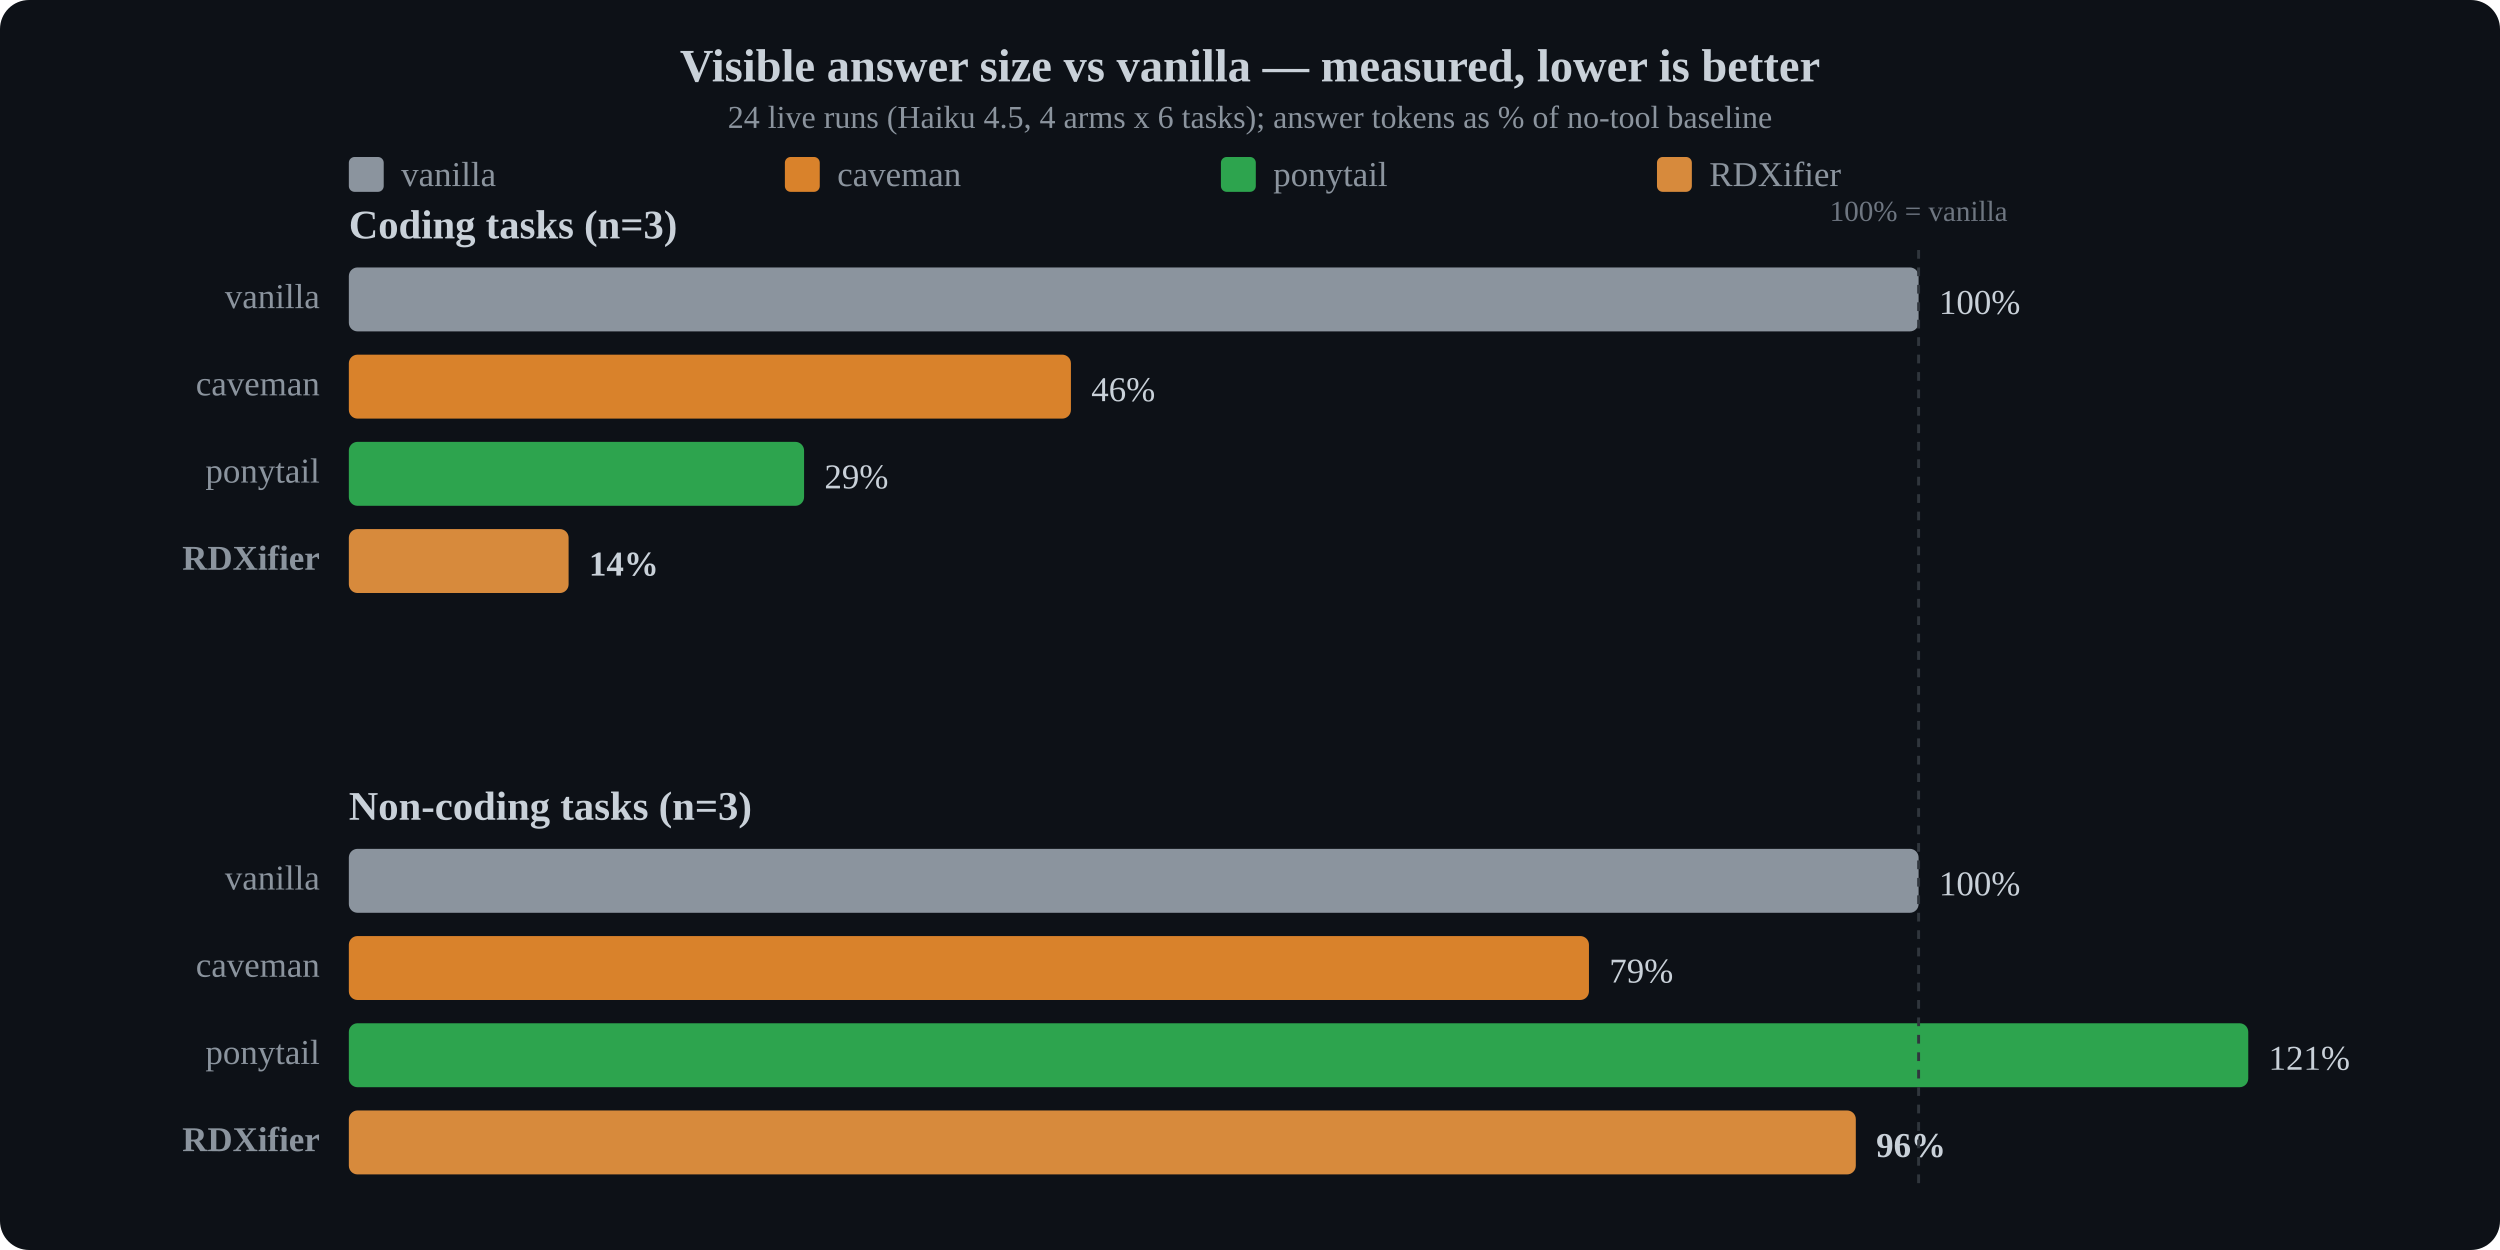
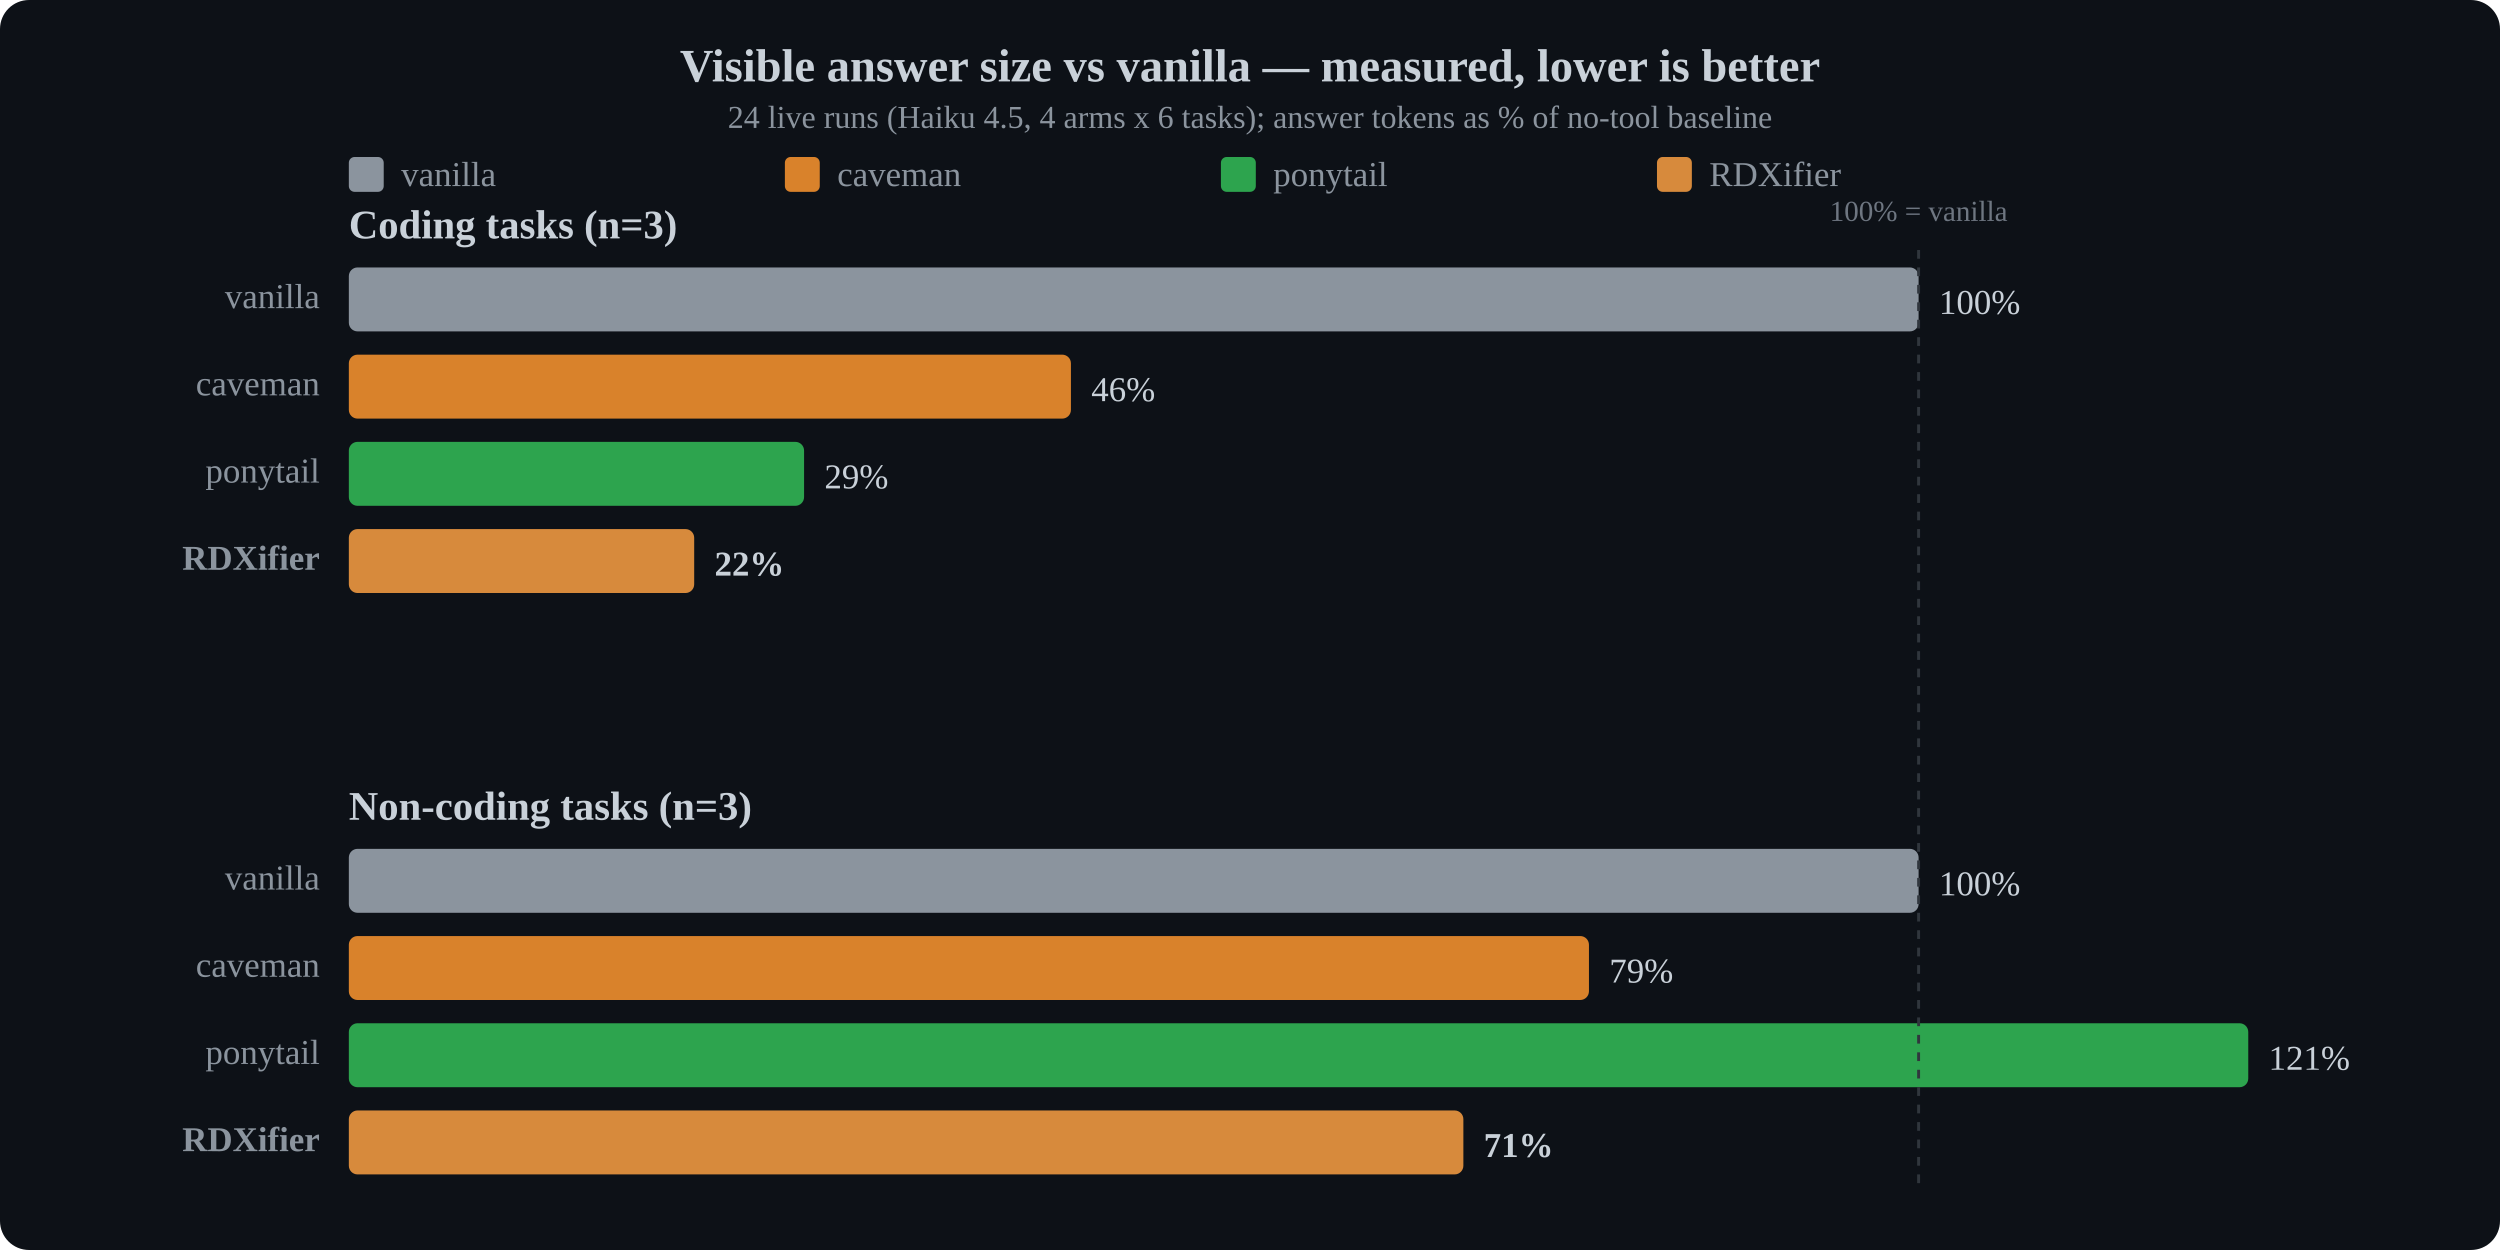
<svg xmlns="http://www.w3.org/2000/svg" width="860" height="430" viewBox="0 0 860 430" role="img" aria-label="Visible answer size as percent of vanilla baseline, measured over 24 live model runs. Coding: rdxifier 14%, ponytail 29%, caveman 46%. Non-coding: caveman 79%, rdxifier 96%, ponytail 121%.">
  <rect width="860" height="430" rx="10" fill="#0d1117" />
  <text x="430" y="28" font-size="16" font-weight="700" fill="#c9d1d9" text-anchor="middle">Visible answer size vs vanilla — measured, lower is better</text>
  <text x="430" y="44" font-size="11" fill="#8b949e" text-anchor="middle">24 live runs (Haiku 4.5, 4 arms x 6 tasks); answer tokens as % of no-tool baseline</text>
  <rect x="120" y="54" width="12" height="12" rx="2" fill="#8b949e" />
  <text x="138" y="64" font-size="12" fill="#8b949e">vanilla</text>
  <rect x="270" y="54" width="12" height="12" rx="2" fill="#d9822b" />
  <text x="288" y="64" font-size="12" fill="#8b949e">caveman</text>
  <rect x="420" y="54" width="12" height="12" rx="2" fill="#2da44e" />
  <text x="438" y="64" font-size="12" fill="#8b949e">ponytail</text>
  <rect x="570" y="54" width="12" height="12" rx="2" fill="#d78a3c" />
  <text x="588" y="64" font-size="12" fill="#8b949e">RDXifier</text>
  <text x="120" y="82" font-size="14" font-weight="600" fill="#c9d1d9">Coding tasks (n=3)</text>
  <text x="110" y="106" font-size="12" fill="#8b949e" text-anchor="end">vanilla</text>
  <rect x="120" y="92" width="540" height="22" rx="3" fill="#8b949e" />
  <text x="667" y="108" font-size="12" fill="#c9d1d9">100%</text>
  <text x="110" y="136" font-size="12" fill="#8b949e" text-anchor="end">caveman</text>
  <rect x="120" y="122" width="248.4" height="22" rx="3" fill="#d9822b" />
  <text x="375.4" y="138" font-size="12" fill="#c9d1d9">46%</text>
  <text x="110" y="166" font-size="12" fill="#8b949e" text-anchor="end">ponytail</text>
  <rect x="120" y="152" width="156.6" height="22" rx="3" fill="#2da44e" />
  <text x="283.6" y="168" font-size="12" fill="#c9d1d9">29%</text>
  <text x="110" y="196" font-size="12" fill="#8b949e" text-anchor="end" font-weight="700">RDXifier</text>
-   <rect x="120" y="182" width="75.6" height="22" rx="3" fill="#d78a3c" />
-   <text x="202.6" y="198" font-size="12" fill="#c9d1d9" font-weight="700">14%</text>
+   <rect x="120" y="182" width="118.8" height="22" rx="3" fill="#d78a3c" />
+   <text x="245.8" y="198" font-size="12" fill="#c9d1d9" font-weight="700">22%</text>
  <text x="120" y="282" font-size="14" font-weight="600" fill="#c9d1d9">Non-coding tasks (n=3)</text>
  <text x="110" y="306" font-size="12" fill="#8b949e" text-anchor="end">vanilla</text>
  <rect x="120" y="292" width="540" height="22" rx="3" fill="#8b949e" />
  <text x="667" y="308" font-size="12" fill="#c9d1d9">100%</text>
  <text x="110" y="336" font-size="12" fill="#8b949e" text-anchor="end">caveman</text>
  <rect x="120" y="322" width="426.6" height="22" rx="3" fill="#d9822b" />
  <text x="553.6" y="338" font-size="12" fill="#c9d1d9">79%</text>
  <text x="110" y="366" font-size="12" fill="#8b949e" text-anchor="end">ponytail</text>
  <rect x="120" y="352" width="653.4" height="22" rx="3" fill="#2da44e" />
  <text x="780.4" y="368" font-size="12" fill="#c9d1d9">121%</text>
  <text x="110" y="396" font-size="12" fill="#8b949e" text-anchor="end" font-weight="700">RDXifier</text>
-   <rect x="120" y="382" width="518.4" height="22" rx="3" fill="#d78a3c" />
-   <text x="645.4" y="398" font-size="12" fill="#c9d1d9" font-weight="700">96%</text>
+   <rect x="120" y="382" width="383.4" height="22" rx="3" fill="#d78a3c" />
+   <text x="510.4" y="398" font-size="12" fill="#c9d1d9" font-weight="700">71%</text>
  <line x1="660" y1="86" x2="660" y2="410" stroke="#30363d" stroke-width="1" stroke-dasharray="3 3" />
  <text x="660" y="76" font-size="10" fill="#6e7681" text-anchor="middle">100% = vanilla</text>
</svg>
